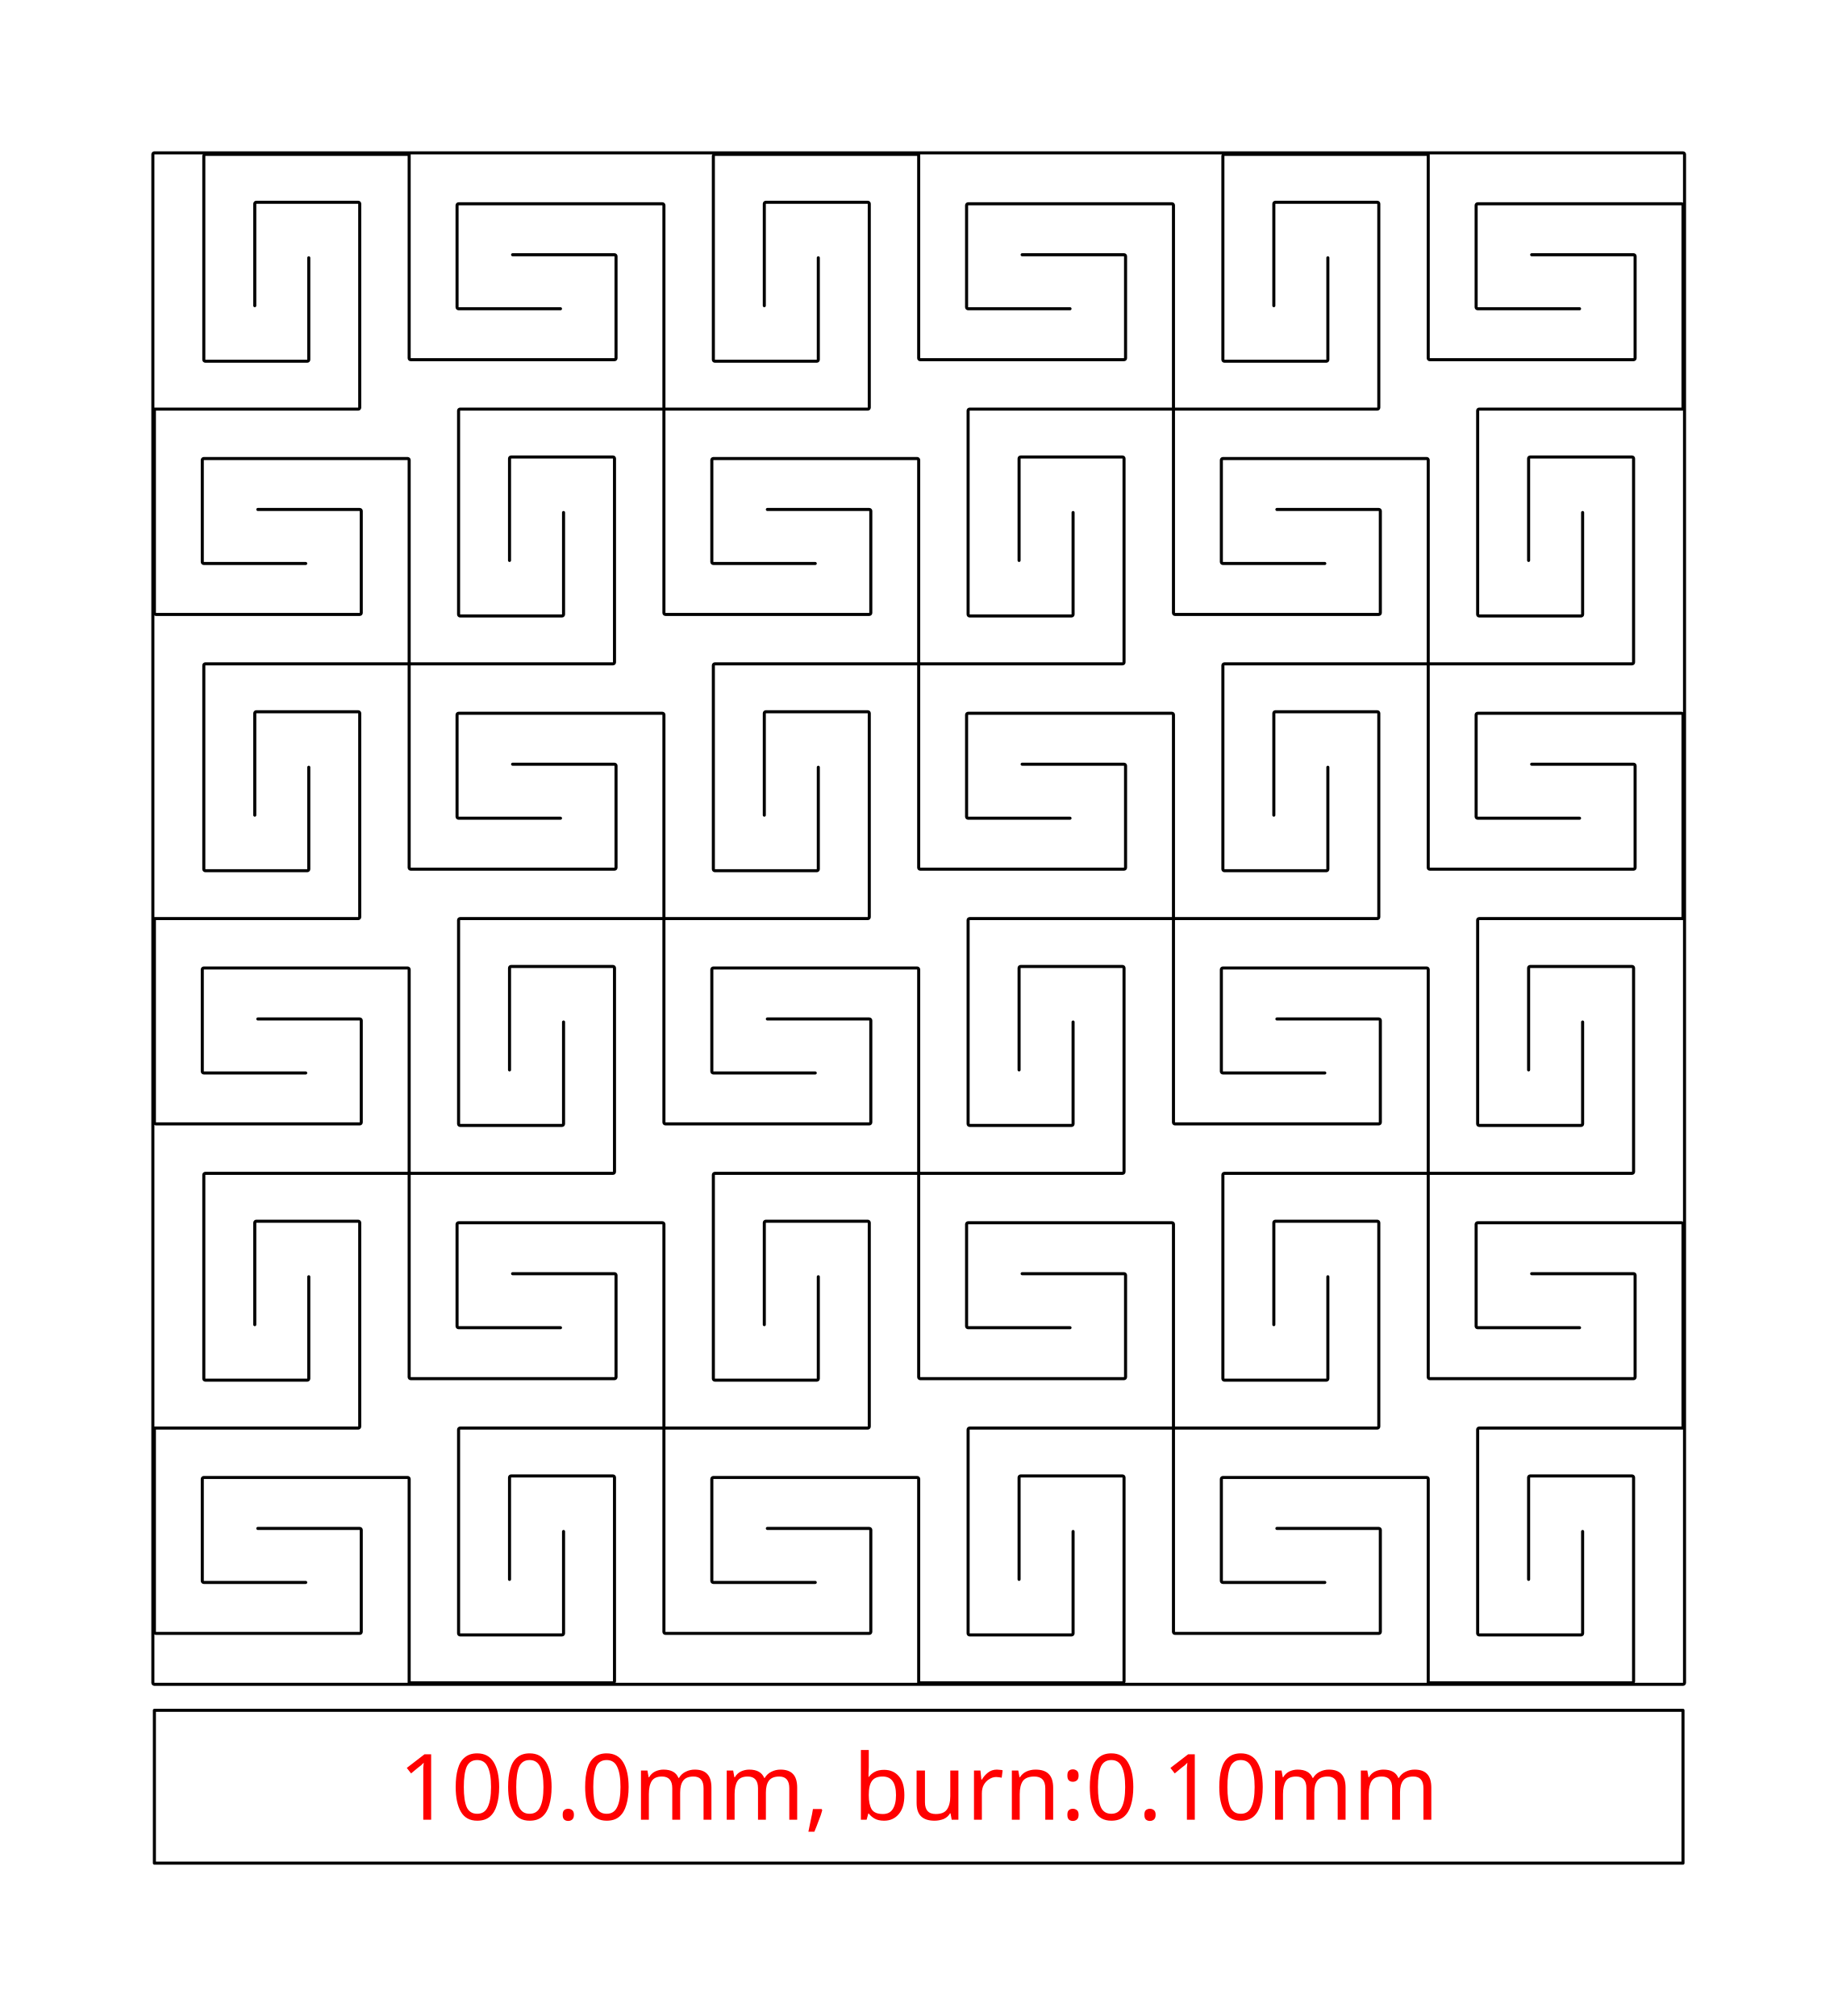
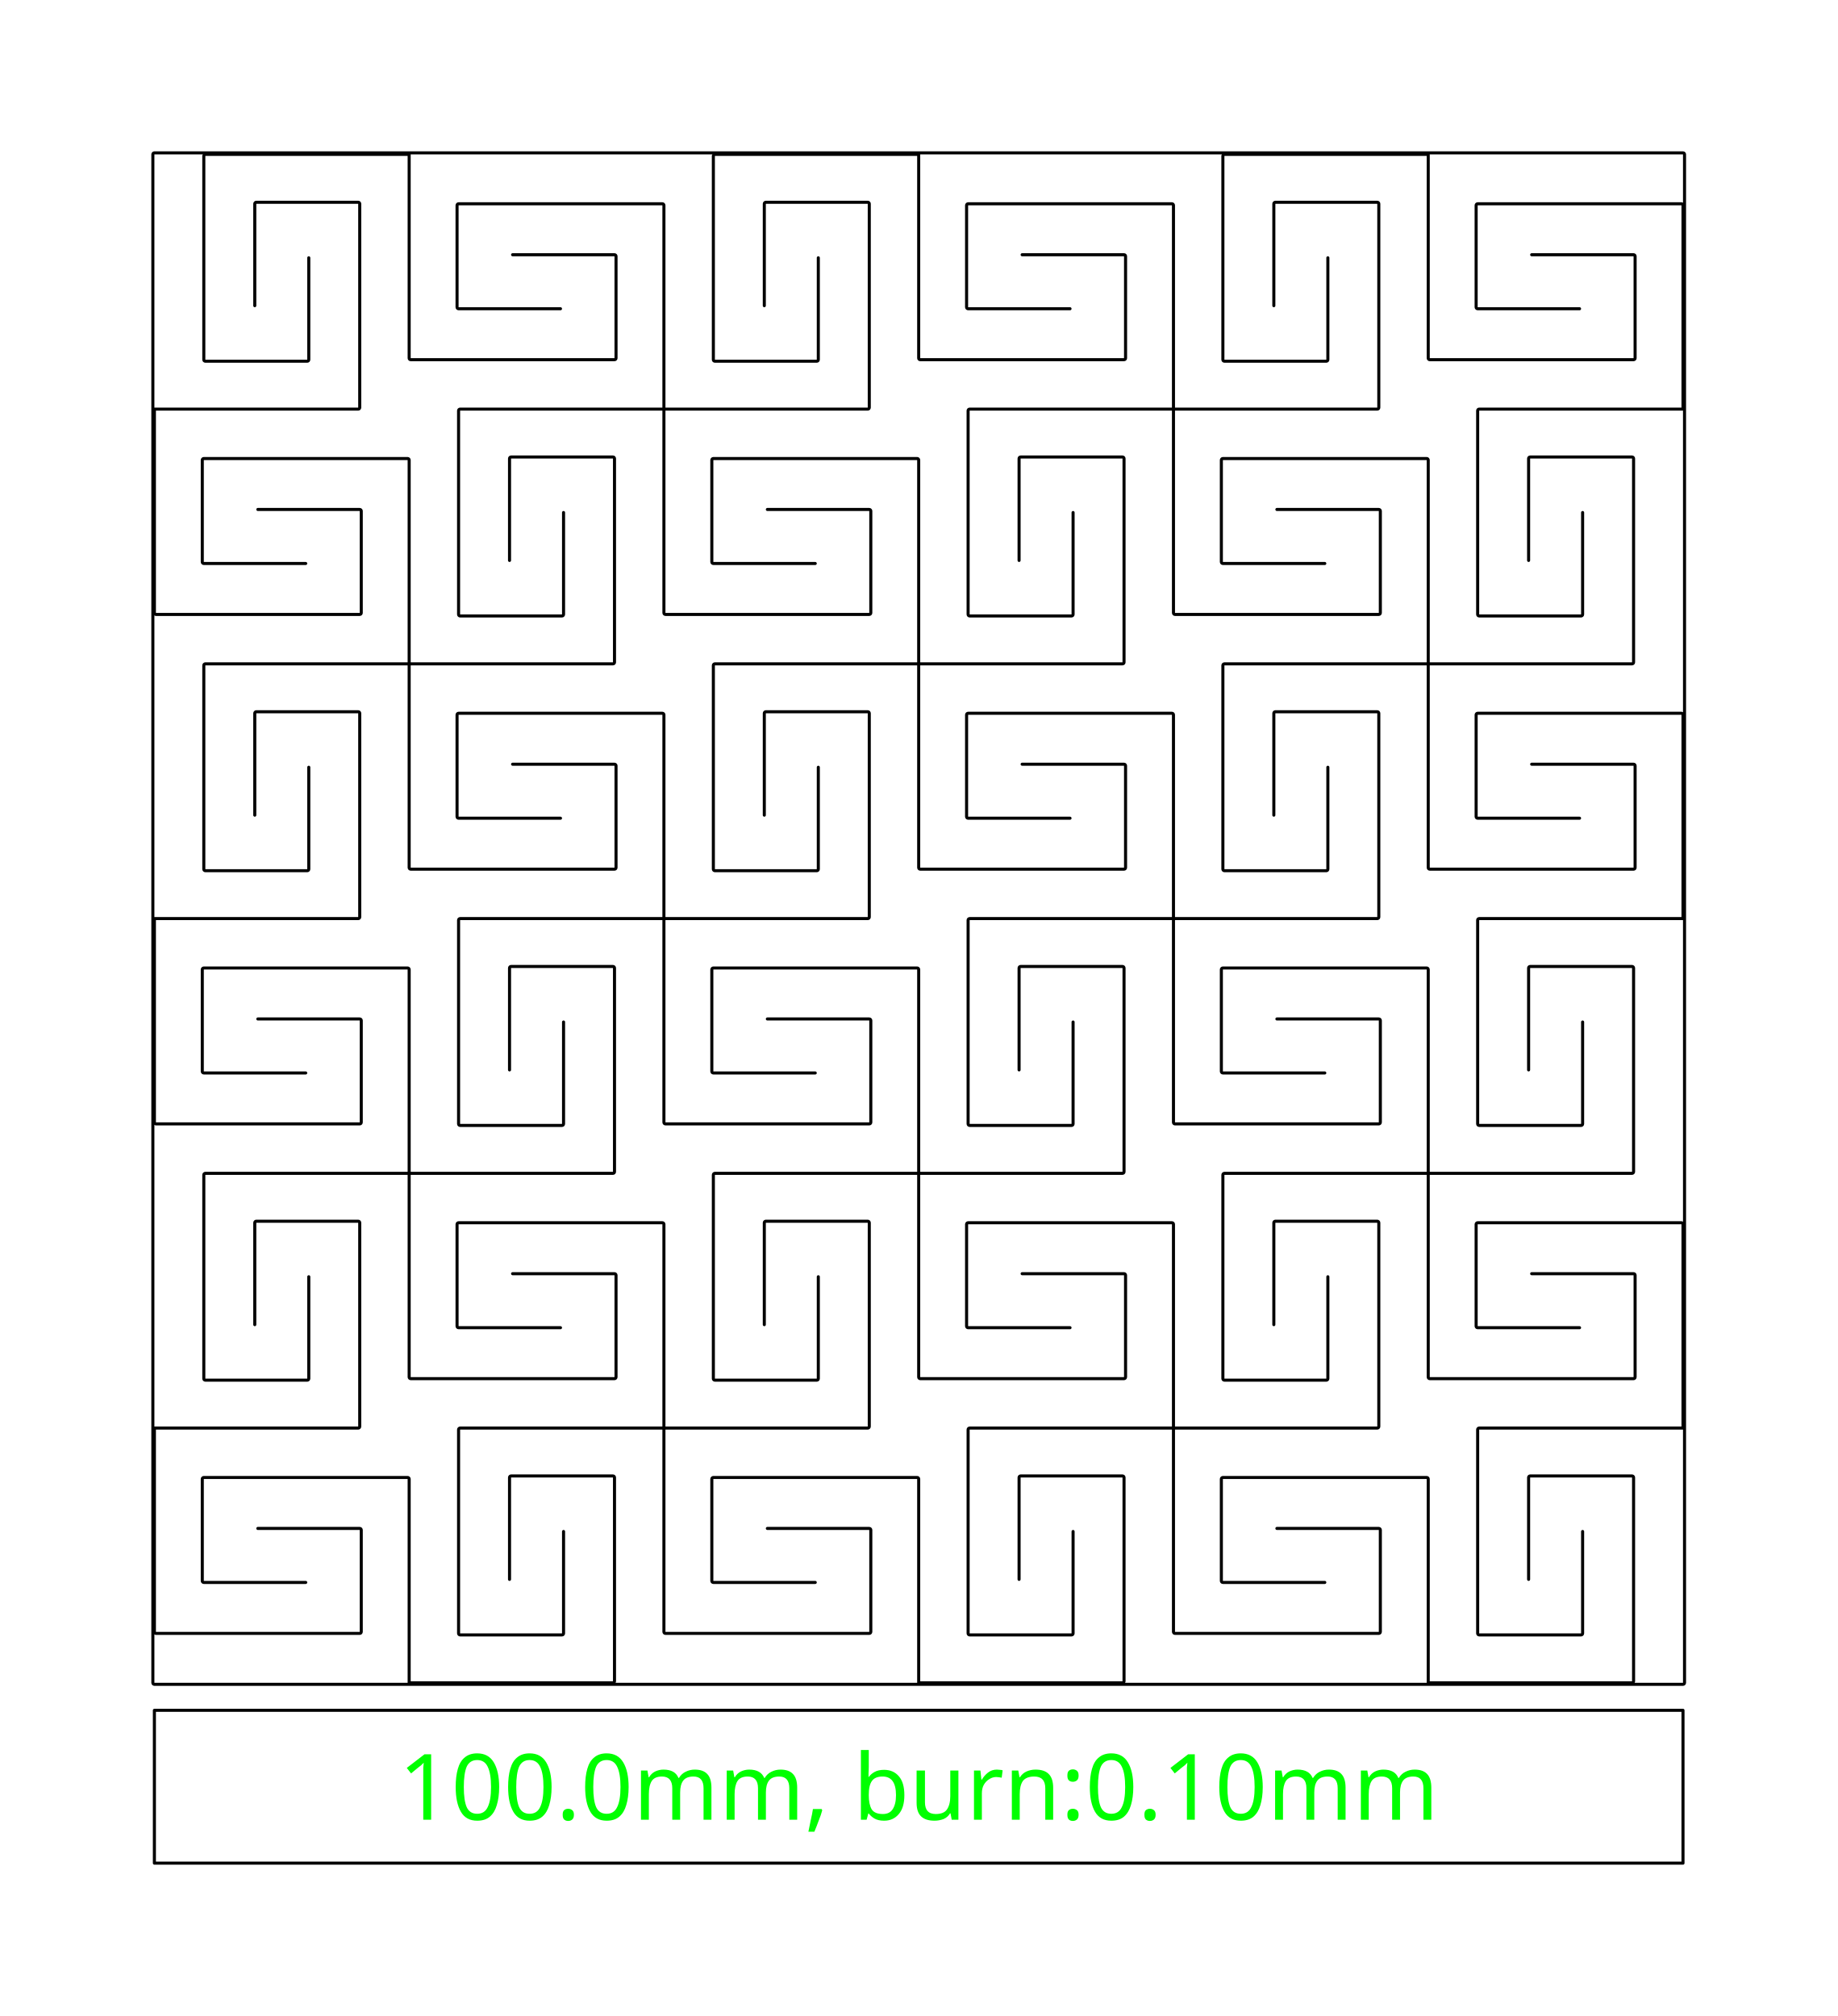
<svg xmlns="http://www.w3.org/2000/svg" height="131.90mm" viewBox="0.0 0.0 120.20 131.90" width="120.20mm">
  <g id="p-0" style="fill:none;stroke-linecap:round;stroke-linejoin:round;">
    <path d="M 10.100 121.900 H 110.100 V 111.900 H 10.100 V 121.900 Z" stroke="rgb(0,0,0)" stroke-width="0.20" />
-     <text font-size="6px" style="font-family: sans-serif ; font-weight: normal; font-style: normal; fill: rgb(255,0,0)" text-anchor="middle" transform="matrix( 1.000 0.000 0.000 1.000 60.100 119.060 )">100.0mm, burn:0.10mm</text>
+     <text font-size="6px" style="font-family: sans-serif ; font-weight: normal; font-style: normal; fill: rgb(0,255,0)" text-anchor="middle" transform="matrix( 1.000 0.000 0.000 1.000 60.100 119.060 )">100.0mm, burn:0.10mm</text>
  </g>
  <g id="p-1" style="fill:none;stroke-linecap:round;stroke-linejoin:round;">
    <path d="M 26.767 110.100 V 96.767 C 26.767 96.711 26.722 96.667 26.667 96.667 H 13.333 C 13.278 96.667 13.233 96.711 13.233 96.767 V 103.433 C 13.233 103.489 13.278 103.533 13.333 103.533 H 20.000 M 10.100 93.433 V 106.767 C 10.100 106.822 10.145 106.867 10.200 106.867 H 23.533 C 23.589 106.867 23.633 106.822 23.633 106.767 V 100.100 C 23.633 100.045 23.589 100.000 23.533 100.000 H 16.867 M 10.100 93.433 H 23.433 C 23.489 93.433 23.533 93.389 23.533 93.333 V 80.000 C 23.533 79.945 23.489 79.900 23.433 79.900 H 16.767 C 16.711 79.900 16.667 79.945 16.667 80.000 V 86.667 M 26.767 76.767 H 13.433 C 13.378 76.767 13.333 76.811 13.333 76.867 V 90.200 C 13.333 90.255 13.378 90.300 13.433 90.300 H 20.100 C 20.155 90.300 20.200 90.255 20.200 90.200 V 83.533 M 26.767 76.767 V 63.433 C 26.767 63.378 26.722 63.333 26.667 63.333 H 13.333 C 13.278 63.333 13.233 63.378 13.233 63.433 V 70.100 C 13.233 70.155 13.278 70.200 13.333 70.200 H 20.000 M 10.100 60.100 V 73.433 C 10.100 73.489 10.145 73.533 10.200 73.533 H 23.533 C 23.589 73.533 23.633 73.489 23.633 73.433 V 66.767 C 23.633 66.711 23.589 66.667 23.533 66.667 H 16.867 M 10.100 60.100 H 23.433 C 23.489 60.100 23.533 60.055 23.533 60.000 V 46.667 C 23.533 46.611 23.489 46.567 23.433 46.567 H 16.767 C 16.711 46.567 16.667 46.611 16.667 46.667 V 53.333 M 26.767 43.433 H 13.433 C 13.378 43.433 13.333 43.478 13.333 43.533 V 56.867 C 13.333 56.922 13.378 56.967 13.433 56.967 H 20.100 C 20.155 56.967 20.200 56.922 20.200 56.867 V 50.200 M 26.767 43.433 V 30.100 C 26.767 30.045 26.722 30.000 26.667 30.000 H 13.333 C 13.278 30.000 13.233 30.045 13.233 30.100 V 36.767 C 13.233 36.822 13.278 36.867 13.333 36.867 H 20.000 M 10.100 26.767 V 40.100 C 10.100 40.155 10.145 40.200 10.200 40.200 H 23.533 C 23.589 40.200 23.633 40.155 23.633 40.100 V 33.433 C 23.633 33.378 23.589 33.333 23.533 33.333 H 16.867 M 10.100 26.767 H 23.433 C 23.489 26.767 23.533 26.722 23.533 26.667 V 13.333 C 23.533 13.278 23.489 13.233 23.433 13.233 H 16.767 C 16.711 13.233 16.667 13.278 16.667 13.333 V 20.000 M 26.767 10.100 H 13.433 C 13.378 10.100 13.333 10.145 13.333 10.200 V 23.533 C 13.333 23.589 13.378 23.633 13.433 23.633 H 20.100 C 20.155 23.633 20.200 23.589 20.200 23.533 V 16.867 M 26.767 110.100 H 40.100 C 40.155 110.100 40.200 110.055 40.200 110.000 V 96.667 C 40.200 96.611 40.155 96.567 40.100 96.567 H 33.433 C 33.378 96.567 33.333 96.611 33.333 96.667 V 103.333 M 43.433 93.433 H 30.100 C 30.045 93.433 30.000 93.478 30.000 93.533 V 106.867 C 30.000 106.922 30.045 106.967 30.100 106.967 H 36.767 C 36.822 106.967 36.867 106.922 36.867 106.867 V 100.200 M 43.433 93.433 V 80.100 C 43.433 80.045 43.389 80.000 43.333 80.000 H 30.000 C 29.945 80.000 29.900 80.045 29.900 80.100 V 86.767 C 29.900 86.822 29.945 86.867 30.000 86.867 H 36.667 M 26.767 76.767 V 90.100 C 26.767 90.155 26.811 90.200 26.867 90.200 H 40.200 C 40.255 90.200 40.300 90.155 40.300 90.100 V 83.433 C 40.300 83.378 40.255 83.333 40.200 83.333 H 33.533 M 26.767 76.767 H 40.100 C 40.155 76.767 40.200 76.722 40.200 76.667 V 63.333 C 40.200 63.278 40.155 63.233 40.100 63.233 H 33.433 C 33.378 63.233 33.333 63.278 33.333 63.333 V 70.000 M 43.433 60.100 H 30.100 C 30.045 60.100 30.000 60.145 30.000 60.200 V 73.533 C 30.000 73.589 30.045 73.633 30.100 73.633 H 36.767 C 36.822 73.633 36.867 73.589 36.867 73.533 V 66.867 M 43.433 60.100 V 46.767 C 43.433 46.711 43.389 46.667 43.333 46.667 H 30.000 C 29.945 46.667 29.900 46.711 29.900 46.767 V 53.433 C 29.900 53.489 29.945 53.533 30.000 53.533 H 36.667 M 26.767 43.433 V 56.767 C 26.767 56.822 26.811 56.867 26.867 56.867 H 40.200 C 40.255 56.867 40.300 56.822 40.300 56.767 V 50.100 C 40.300 50.045 40.255 50.000 40.200 50.000 H 33.533 M 26.767 43.433 H 40.100 C 40.155 43.433 40.200 43.389 40.200 43.333 V 30.000 C 40.200 29.945 40.155 29.900 40.100 29.900 H 33.433 C 33.378 29.900 33.333 29.945 33.333 30.000 V 36.667 M 43.433 26.767 H 30.100 C 30.045 26.767 30.000 26.811 30.000 26.867 V 40.200 C 30.000 40.255 30.045 40.300 30.100 40.300 H 36.767 C 36.822 40.300 36.867 40.255 36.867 40.200 V 33.533 M 43.433 26.767 V 13.433 C 43.433 13.378 43.389 13.333 43.333 13.333 H 30.000 C 29.945 13.333 29.900 13.378 29.900 13.433 V 20.100 C 29.900 20.155 29.945 20.200 30.000 20.200 H 36.667 M 26.767 10.100 V 23.433 C 26.767 23.489 26.811 23.533 26.867 23.533 H 40.200 C 40.255 23.533 40.300 23.489 40.300 23.433 V 16.767 C 40.300 16.711 40.255 16.667 40.200 16.667 H 33.533 M 60.100 110.100 V 96.767 C 60.100 96.711 60.055 96.667 60.000 96.667 H 46.667 C 46.611 96.667 46.567 96.711 46.567 96.767 V 103.433 C 46.567 103.489 46.611 103.533 46.667 103.533 H 53.333 M 43.433 93.433 V 106.767 C 43.433 106.822 43.478 106.867 43.533 106.867 H 56.867 C 56.922 106.867 56.967 106.822 56.967 106.767 V 100.100 C 56.967 100.045 56.922 100.000 56.867 100.000 H 50.200 M 43.433 93.433 H 56.767 C 56.822 93.433 56.867 93.389 56.867 93.333 V 80.000 C 56.867 79.945 56.822 79.900 56.767 79.900 H 50.100 C 50.045 79.900 50.000 79.945 50.000 80.000 V 86.667 M 60.100 76.767 H 46.767 C 46.711 76.767 46.667 76.811 46.667 76.867 V 90.200 C 46.667 90.255 46.711 90.300 46.767 90.300 H 53.433 C 53.489 90.300 53.533 90.255 53.533 90.200 V 83.533 M 60.100 76.767 V 63.433 C 60.100 63.378 60.055 63.333 60.000 63.333 H 46.667 C 46.611 63.333 46.567 63.378 46.567 63.433 V 70.100 C 46.567 70.155 46.611 70.200 46.667 70.200 H 53.333 M 43.433 60.100 V 73.433 C 43.433 73.489 43.478 73.533 43.533 73.533 H 56.867 C 56.922 73.533 56.967 73.489 56.967 73.433 V 66.767 C 56.967 66.711 56.922 66.667 56.867 66.667 H 50.200 M 43.433 60.100 H 56.767 C 56.822 60.100 56.867 60.055 56.867 60.000 V 46.667 C 56.867 46.611 56.822 46.567 56.767 46.567 H 50.100 C 50.045 46.567 50.000 46.611 50.000 46.667 V 53.333 M 60.100 43.433 H 46.767 C 46.711 43.433 46.667 43.478 46.667 43.533 V 56.867 C 46.667 56.922 46.711 56.967 46.767 56.967 H 53.433 C 53.489 56.967 53.533 56.922 53.533 56.867 V 50.200 M 60.100 43.433 V 30.100 C 60.100 30.045 60.055 30.000 60.000 30.000 H 46.667 C 46.611 30.000 46.567 30.045 46.567 30.100 V 36.767 C 46.567 36.822 46.611 36.867 46.667 36.867 H 53.333 M 43.433 26.767 V 40.100 C 43.433 40.155 43.478 40.200 43.533 40.200 H 56.867 C 56.922 40.200 56.967 40.155 56.967 40.100 V 33.433 C 56.967 33.378 56.922 33.333 56.867 33.333 H 50.200 M 43.433 26.767 H 56.767 C 56.822 26.767 56.867 26.722 56.867 26.667 V 13.333 C 56.867 13.278 56.822 13.233 56.767 13.233 H 50.100 C 50.045 13.233 50.000 13.278 50.000 13.333 V 20.000 M 60.100 10.100 H 46.767 C 46.711 10.100 46.667 10.145 46.667 10.200 V 23.533 C 46.667 23.589 46.711 23.633 46.767 23.633 H 53.433 C 53.489 23.633 53.533 23.589 53.533 23.533 V 16.867 M 60.100 110.100 H 73.433 C 73.489 110.100 73.533 110.055 73.533 110.000 V 96.667 C 73.533 96.611 73.489 96.567 73.433 96.567 H 66.767 C 66.711 96.567 66.667 96.611 66.667 96.667 V 103.333 M 76.767 93.433 H 63.433 C 63.378 93.433 63.333 93.478 63.333 93.533 V 106.867 C 63.333 106.922 63.378 106.967 63.433 106.967 H 70.100 C 70.155 106.967 70.200 106.922 70.200 106.867 V 100.200 M 76.767 93.433 V 80.100 C 76.767 80.045 76.722 80.000 76.667 80.000 H 63.333 C 63.278 80.000 63.233 80.045 63.233 80.100 V 86.767 C 63.233 86.822 63.278 86.867 63.333 86.867 H 70.000 M 60.100 76.767 V 90.100 C 60.100 90.155 60.145 90.200 60.200 90.200 H 73.533 C 73.589 90.200 73.633 90.155 73.633 90.100 V 83.433 C 73.633 83.378 73.589 83.333 73.533 83.333 H 66.867 M 60.100 76.767 H 73.433 C 73.489 76.767 73.533 76.722 73.533 76.667 V 63.333 C 73.533 63.278 73.489 63.233 73.433 63.233 H 66.767 C 66.711 63.233 66.667 63.278 66.667 63.333 V 70.000 M 76.767 60.100 H 63.433 C 63.378 60.100 63.333 60.145 63.333 60.200 V 73.533 C 63.333 73.589 63.378 73.633 63.433 73.633 H 70.100 C 70.155 73.633 70.200 73.589 70.200 73.533 V 66.867 M 76.767 60.100 V 46.767 C 76.767 46.711 76.722 46.667 76.667 46.667 H 63.333 C 63.278 46.667 63.233 46.711 63.233 46.767 V 53.433 C 63.233 53.489 63.278 53.533 63.333 53.533 H 70.000 M 60.100 43.433 V 56.767 C 60.100 56.822 60.145 56.867 60.200 56.867 H 73.533 C 73.589 56.867 73.633 56.822 73.633 56.767 V 50.100 C 73.633 50.045 73.589 50.000 73.533 50.000 H 66.867 M 60.100 43.433 H 73.433 C 73.489 43.433 73.533 43.389 73.533 43.333 V 30.000 C 73.533 29.945 73.489 29.900 73.433 29.900 H 66.767 C 66.711 29.900 66.667 29.945 66.667 30.000 V 36.667 M 76.767 26.767 H 63.433 C 63.378 26.767 63.333 26.811 63.333 26.867 V 40.200 C 63.333 40.255 63.378 40.300 63.433 40.300 H 70.100 C 70.155 40.300 70.200 40.255 70.200 40.200 V 33.533 M 76.767 26.767 V 13.433 C 76.767 13.378 76.722 13.333 76.667 13.333 H 63.333 C 63.278 13.333 63.233 13.378 63.233 13.433 V 20.100 C 63.233 20.155 63.278 20.200 63.333 20.200 H 70.000 M 60.100 10.100 V 23.433 C 60.100 23.489 60.145 23.533 60.200 23.533 H 73.533 C 73.589 23.533 73.633 23.489 73.633 23.433 V 16.767 C 73.633 16.711 73.589 16.667 73.533 16.667 H 66.867 M 93.433 110.100 V 96.767 C 93.433 96.711 93.389 96.667 93.333 96.667 H 80.000 C 79.945 96.667 79.900 96.711 79.900 96.767 V 103.433 C 79.900 103.489 79.945 103.533 80.000 103.533 H 86.667 M 76.767 93.433 V 106.767 C 76.767 106.822 76.811 106.867 76.867 106.867 H 90.200 C 90.255 106.867 90.300 106.822 90.300 106.767 V 100.100 C 90.300 100.045 90.255 100.000 90.200 100.000 H 83.533 M 76.767 93.433 H 90.100 C 90.155 93.433 90.200 93.389 90.200 93.333 V 80.000 C 90.200 79.945 90.155 79.900 90.100 79.900 H 83.433 C 83.378 79.900 83.333 79.945 83.333 80.000 V 86.667 M 93.433 76.767 H 80.100 C 80.045 76.767 80.000 76.811 80.000 76.867 V 90.200 C 80.000 90.255 80.045 90.300 80.100 90.300 H 86.767 C 86.822 90.300 86.867 90.255 86.867 90.200 V 83.533 M 93.433 76.767 V 63.433 C 93.433 63.378 93.389 63.333 93.333 63.333 H 80.000 C 79.945 63.333 79.900 63.378 79.900 63.433 V 70.100 C 79.900 70.155 79.945 70.200 80.000 70.200 H 86.667 M 76.767 60.100 V 73.433 C 76.767 73.489 76.811 73.533 76.867 73.533 H 90.200 C 90.255 73.533 90.300 73.489 90.300 73.433 V 66.767 C 90.300 66.711 90.255 66.667 90.200 66.667 H 83.533 M 76.767 60.100 H 90.100 C 90.155 60.100 90.200 60.055 90.200 60.000 V 46.667 C 90.200 46.611 90.155 46.567 90.100 46.567 H 83.433 C 83.378 46.567 83.333 46.611 83.333 46.667 V 53.333 M 93.433 43.433 H 80.100 C 80.045 43.433 80.000 43.478 80.000 43.533 V 56.867 C 80.000 56.922 80.045 56.967 80.100 56.967 H 86.767 C 86.822 56.967 86.867 56.922 86.867 56.867 V 50.200 M 93.433 43.433 V 30.100 C 93.433 30.045 93.389 30.000 93.333 30.000 H 80.000 C 79.945 30.000 79.900 30.045 79.900 30.100 V 36.767 C 79.900 36.822 79.945 36.867 80.000 36.867 H 86.667 M 76.767 26.767 V 40.100 C 76.767 40.155 76.811 40.200 76.867 40.200 H 90.200 C 90.255 40.200 90.300 40.155 90.300 40.100 V 33.433 C 90.300 33.378 90.255 33.333 90.200 33.333 H 83.533 M 76.767 26.767 H 90.100 C 90.155 26.767 90.200 26.722 90.200 26.667 V 13.333 C 90.200 13.278 90.155 13.233 90.100 13.233 H 83.433 C 83.378 13.233 83.333 13.278 83.333 13.333 V 20.000 M 93.433 10.100 H 80.100 C 80.045 10.100 80.000 10.145 80.000 10.200 V 23.533 C 80.000 23.589 80.045 23.633 80.100 23.633 H 86.767 C 86.822 23.633 86.867 23.589 86.867 23.533 V 16.867 M 93.433 110.100 H 106.767 C 106.822 110.100 106.867 110.055 106.867 110.000 V 96.667 C 106.867 96.611 106.822 96.567 106.767 96.567 H 100.100 C 100.045 96.567 100.000 96.611 100.000 96.667 V 103.333 M 110.100 93.433 H 96.767 C 96.711 93.433 96.667 93.478 96.667 93.533 V 106.867 C 96.667 106.922 96.711 106.967 96.767 106.967 H 103.433 C 103.489 106.967 103.533 106.922 103.533 106.867 V 100.200 M 110.100 93.433 V 80.100 C 110.100 80.045 110.055 80.000 110.000 80.000 H 96.667 C 96.611 80.000 96.567 80.045 96.567 80.100 V 86.767 C 96.567 86.822 96.611 86.867 96.667 86.867 H 103.333 M 93.433 76.767 V 90.100 C 93.433 90.155 93.478 90.200 93.533 90.200 H 106.867 C 106.922 90.200 106.967 90.155 106.967 90.100 V 83.433 C 106.967 83.378 106.922 83.333 106.867 83.333 H 100.200 M 93.433 76.767 H 106.767 C 106.822 76.767 106.867 76.722 106.867 76.667 V 63.333 C 106.867 63.278 106.822 63.233 106.767 63.233 H 100.100 C 100.045 63.233 100.000 63.278 100.000 63.333 V 70.000 M 110.100 60.100 H 96.767 C 96.711 60.100 96.667 60.145 96.667 60.200 V 73.533 C 96.667 73.589 96.711 73.633 96.767 73.633 H 103.433 C 103.489 73.633 103.533 73.589 103.533 73.533 V 66.867 M 110.100 60.100 V 46.767 C 110.100 46.711 110.055 46.667 110.000 46.667 H 96.667 C 96.611 46.667 96.567 46.711 96.567 46.767 V 53.433 C 96.567 53.489 96.611 53.533 96.667 53.533 H 103.333 M 93.433 43.433 V 56.767 C 93.433 56.822 93.478 56.867 93.533 56.867 H 106.867 C 106.922 56.867 106.967 56.822 106.967 56.767 V 50.100 C 106.967 50.045 106.922 50.000 106.867 50.000 H 100.200 M 93.433 43.433 H 106.767 C 106.822 43.433 106.867 43.389 106.867 43.333 V 30.000 C 106.867 29.945 106.822 29.900 106.767 29.900 H 100.100 C 100.045 29.900 100.000 29.945 100.000 30.000 V 36.667 M 110.100 26.767 H 96.767 C 96.711 26.767 96.667 26.811 96.667 26.867 V 40.200 C 96.667 40.255 96.711 40.300 96.767 40.300 H 103.433 C 103.489 40.300 103.533 40.255 103.533 40.200 V 33.533 M 110.100 26.767 V 13.433 C 110.100 13.378 110.055 13.333 110.000 13.333 H 96.667 C 96.611 13.333 96.567 13.378 96.567 13.433 V 20.100 C 96.567 20.155 96.611 20.200 96.667 20.200 H 103.333 M 93.433 10.100 V 23.433 C 93.433 23.489 93.478 23.533 93.533 23.533 H 106.867 C 106.922 23.533 106.967 23.489 106.967 23.433 V 16.767 C 106.967 16.711 106.922 16.667 106.867 16.667 H 100.200" stroke="rgb(0,0,0)" stroke-width="0.20" />
    <path d="M 10.100 110.200 H 110.100 C 110.155 110.200 110.200 110.155 110.200 110.100 V 10.100 C 110.200 10.045 110.155 10.000 110.100 10.000 H 10.100 C 10.045 10.000 10.000 10.045 10.000 10.100 V 110.100 C 10.000 110.155 10.045 110.200 10.100 110.200 Z" stroke="rgb(0,0,0)" stroke-width="0.20" />
  </g>
</svg>
